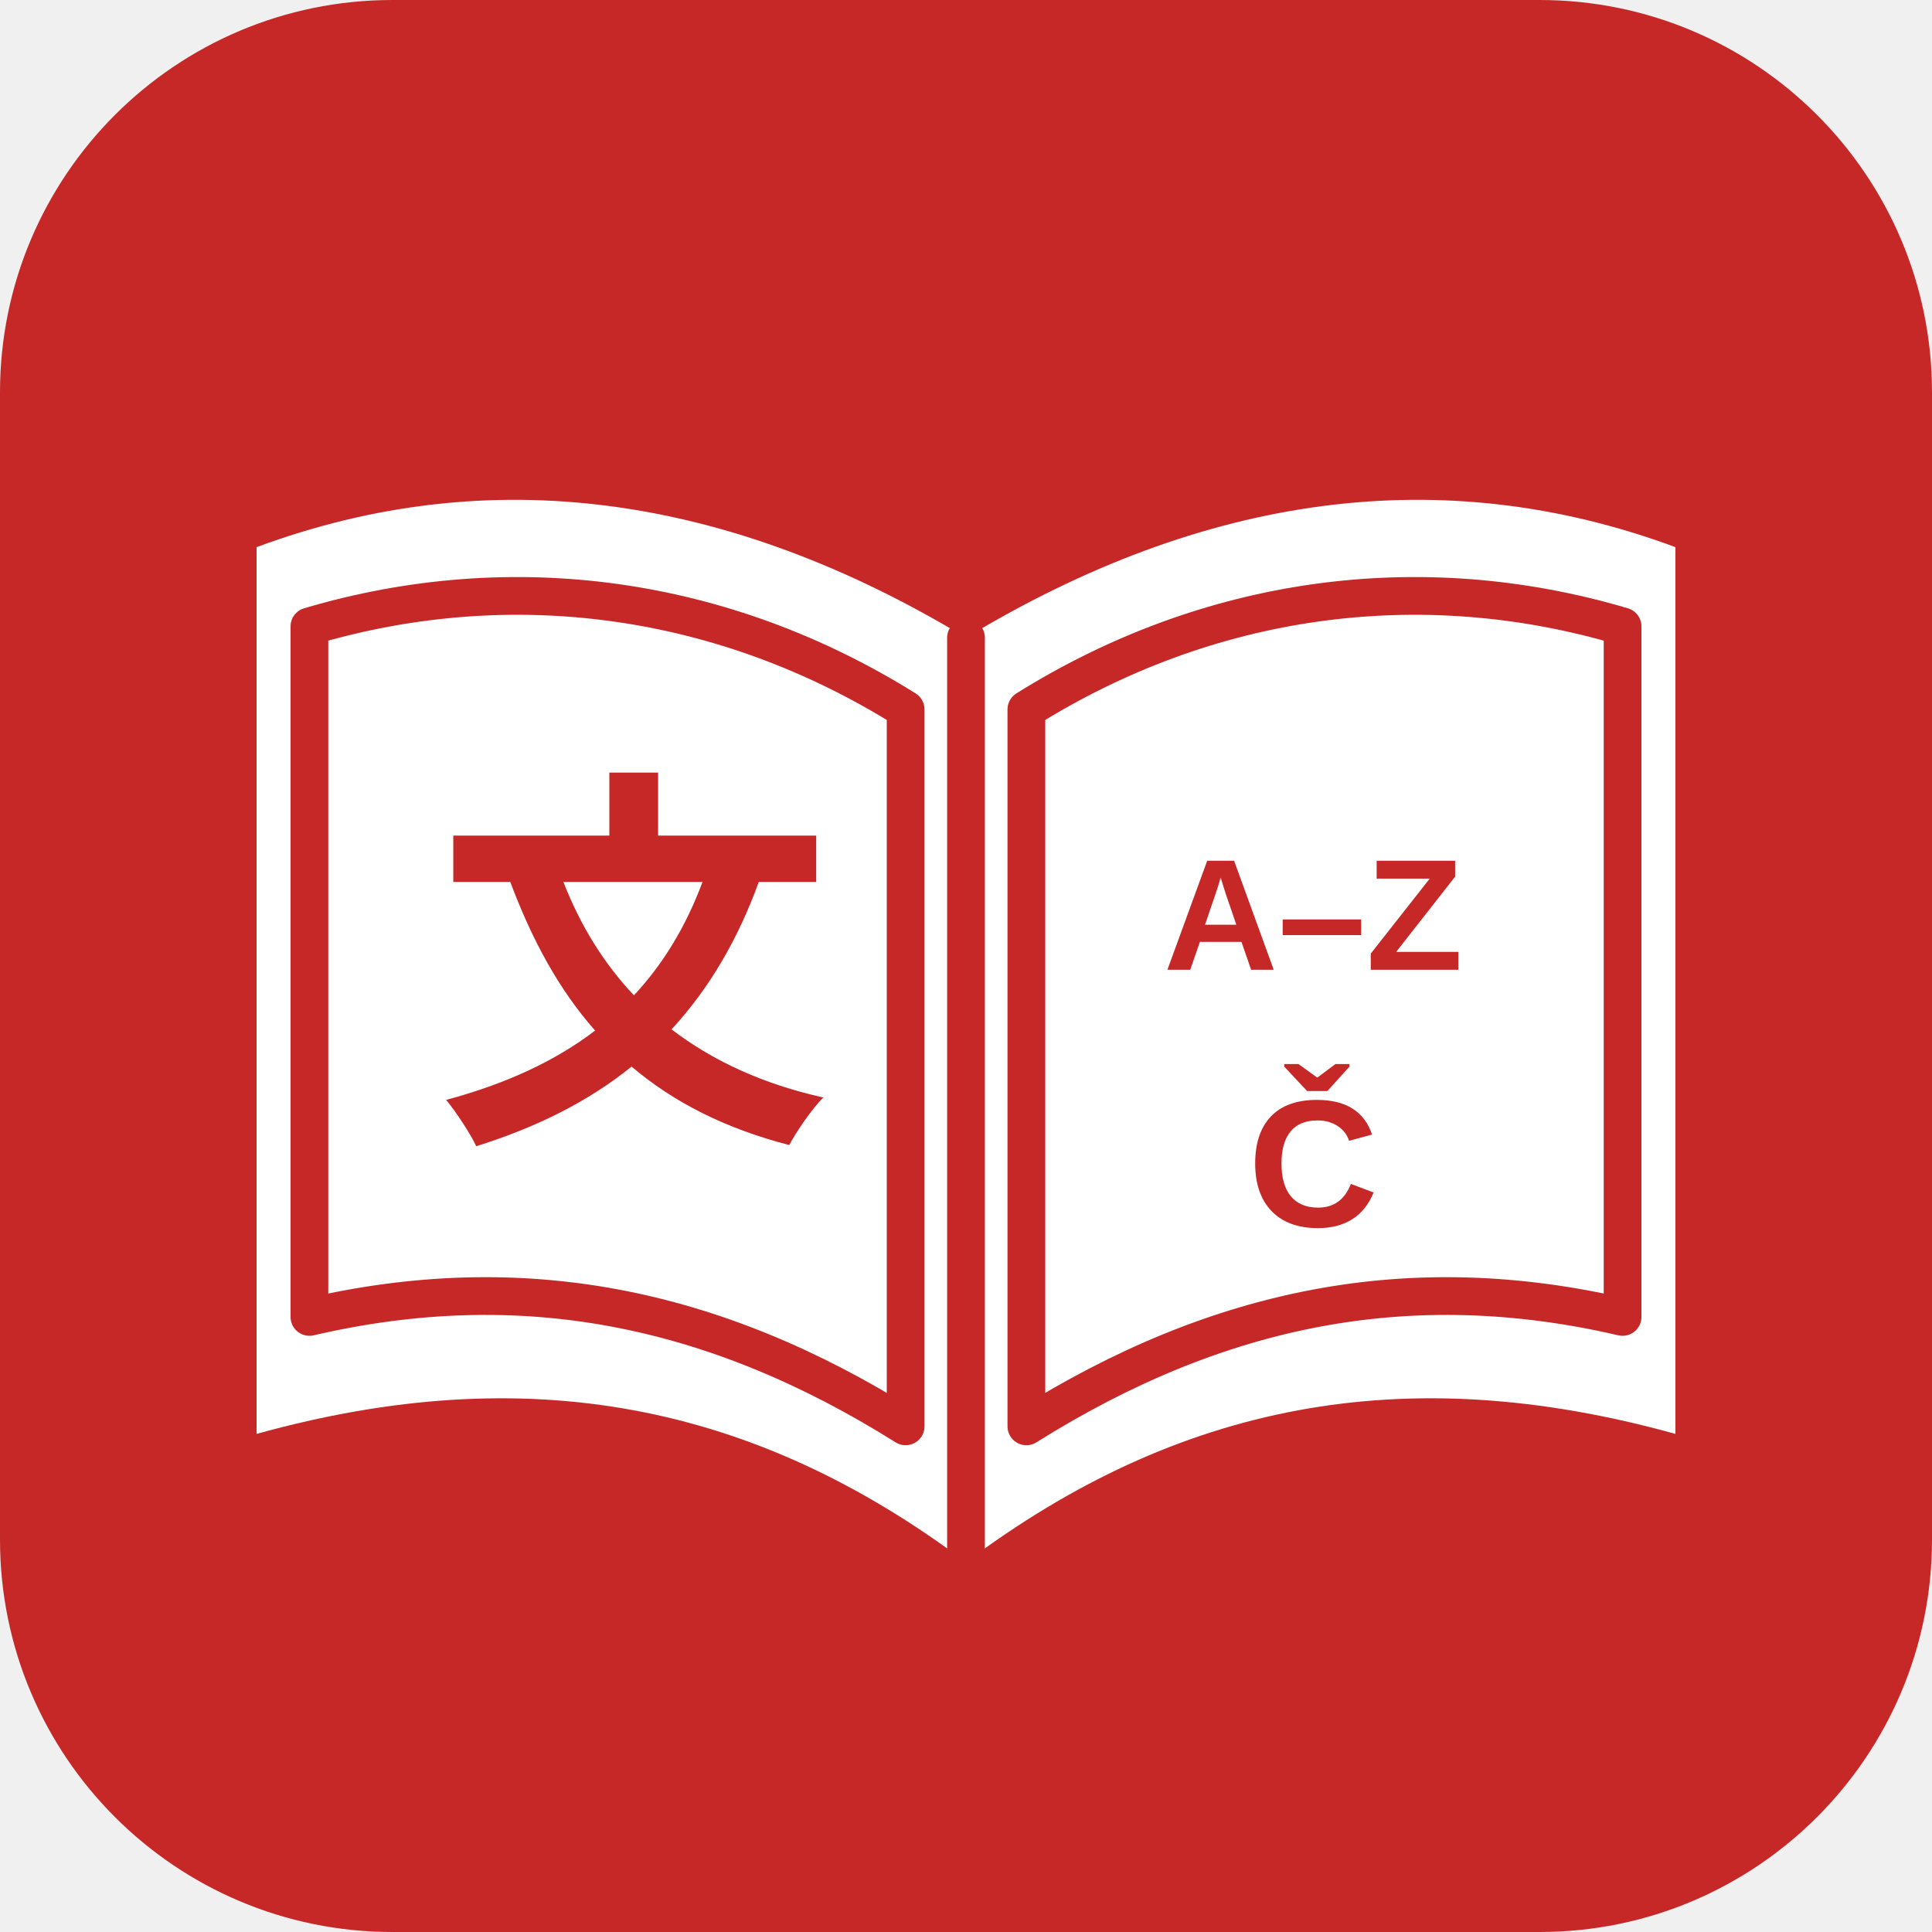
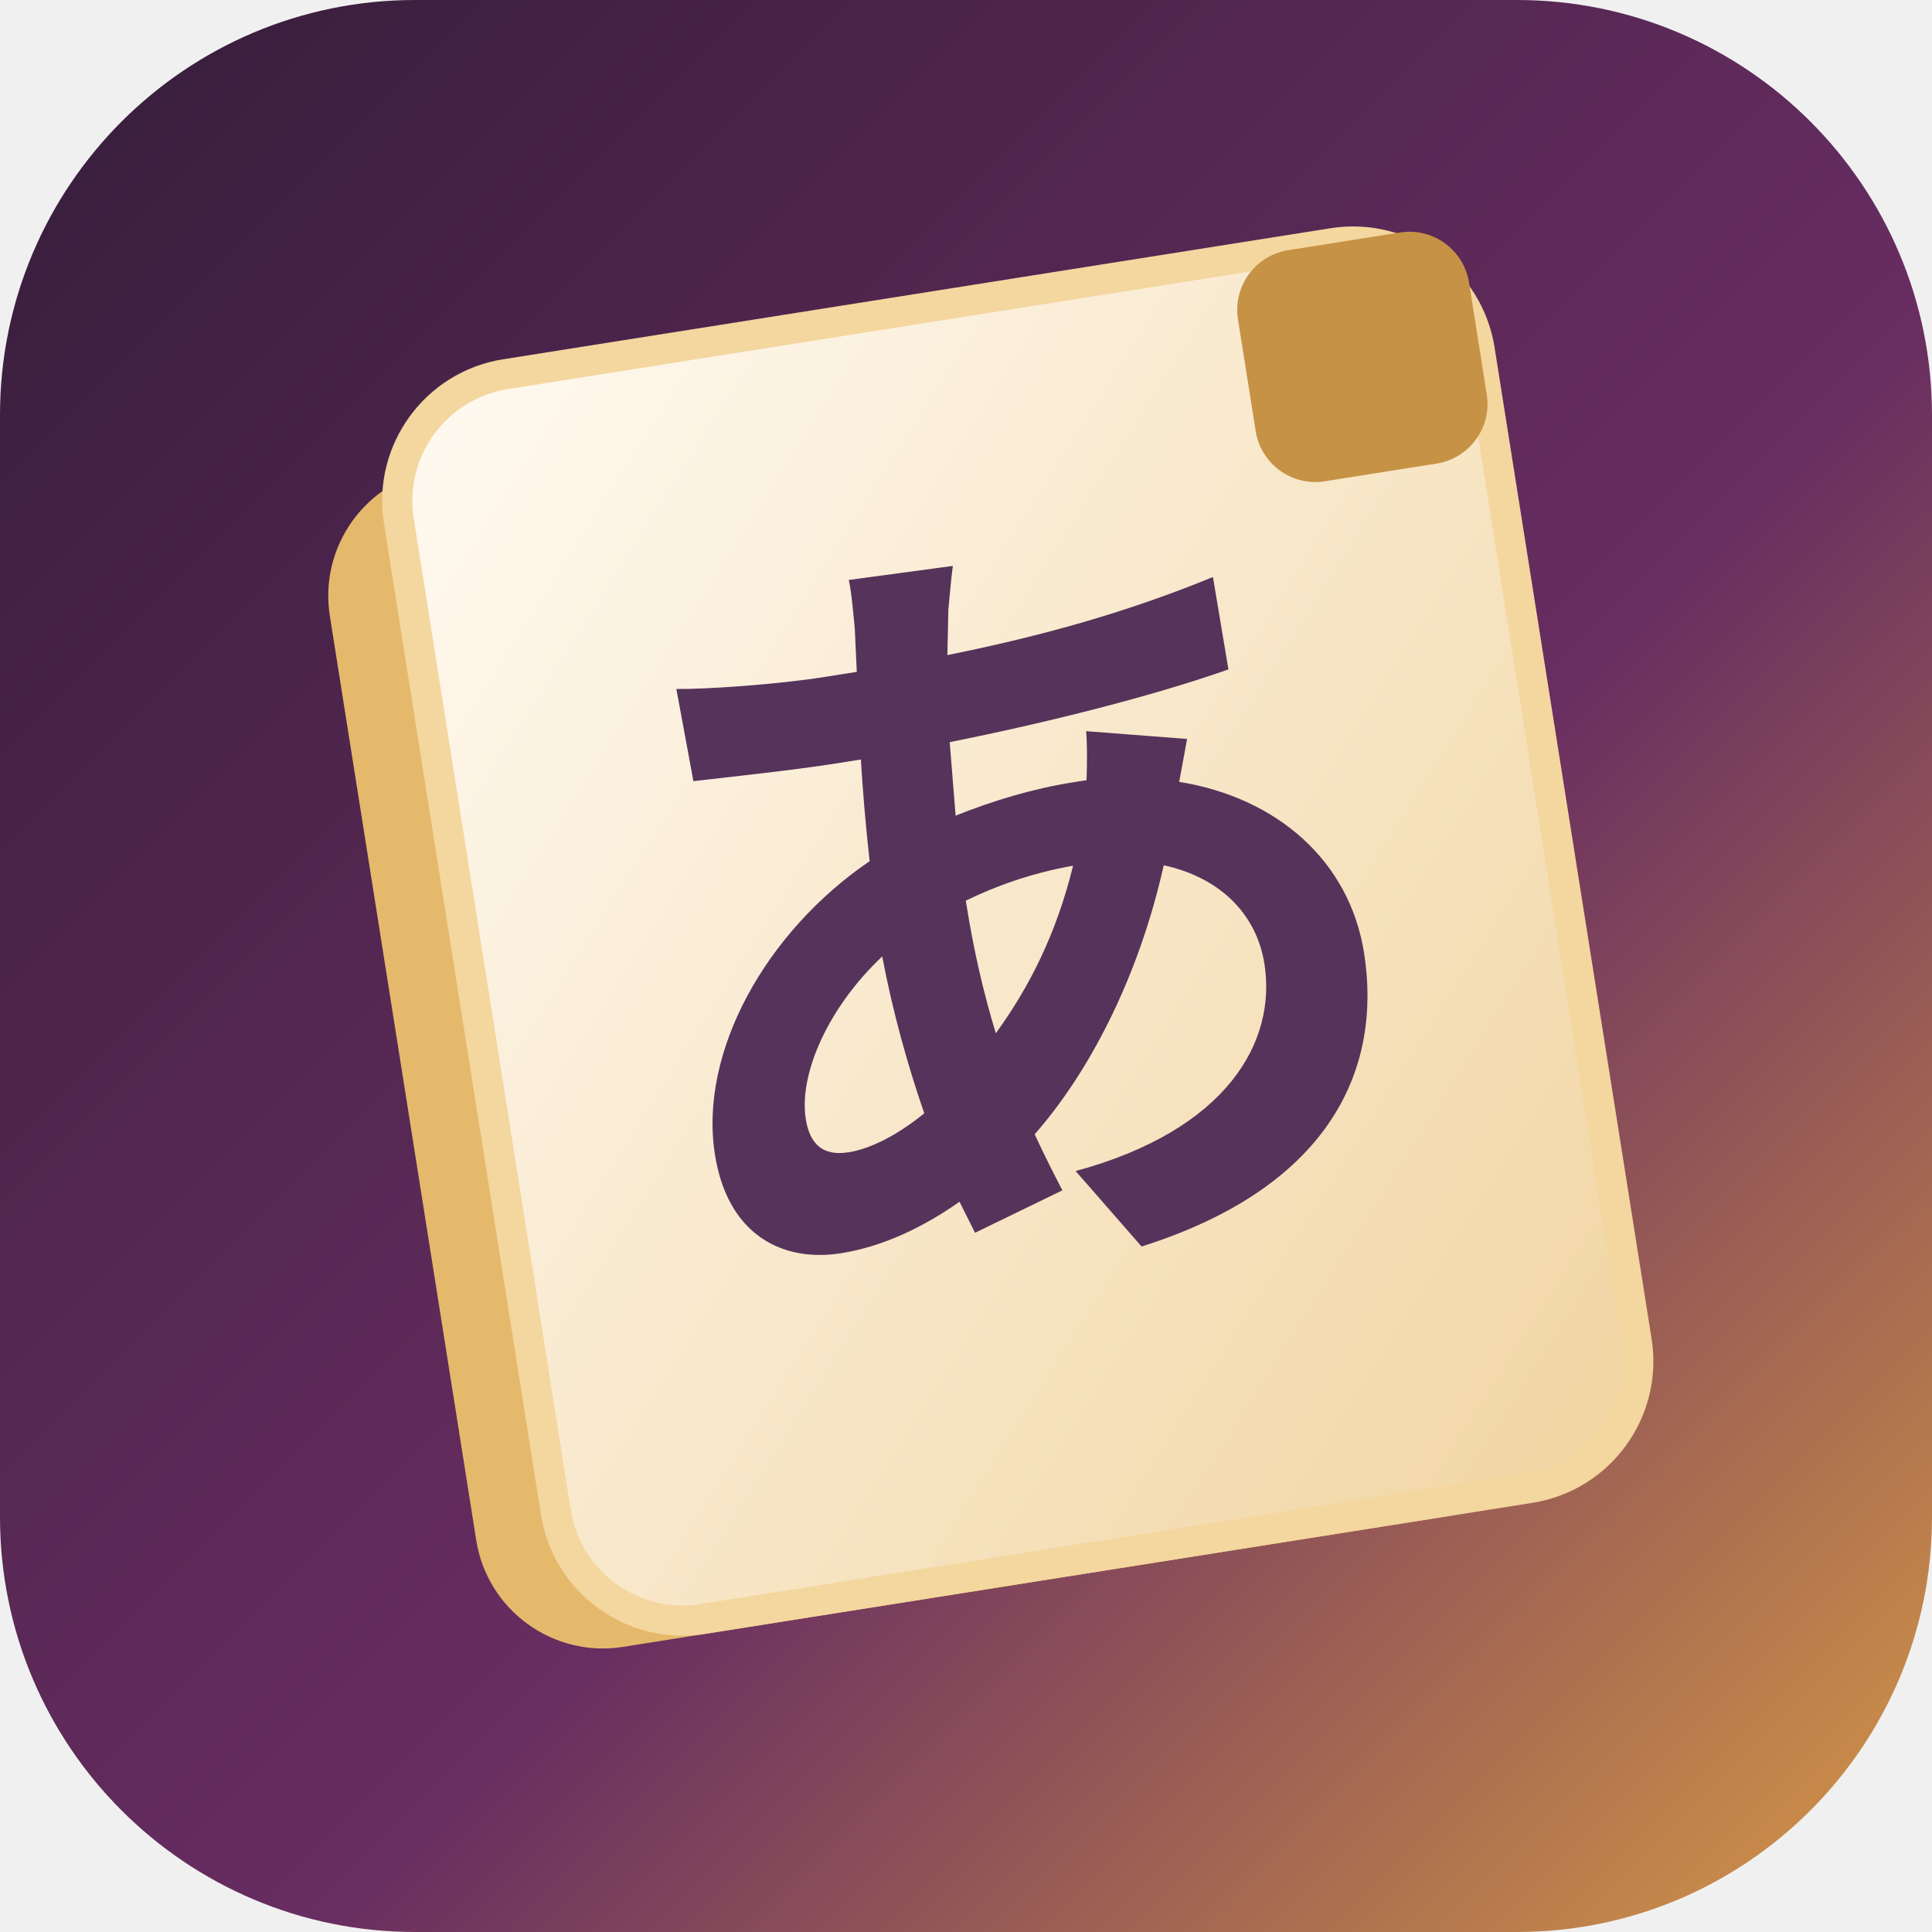
<svg xmlns="http://www.w3.org/2000/svg" viewBox="0 0 512 512">
-   <rect width="512" height="512" rx="104" fill="#c62828" />
-   <path d="M68 145c62-23 125-14 188 24 63-38 126-47 188-24v235c-72-20-132-8-188 34-56-42-116-54-188-34V145Z" fill="#fff" />
-   <path d="M256 169v245M82 166c54-16 110-8 158 22v190c-51-32-102-42-158-29V166Zm348 0c-54-16-110-8-158 22v190c51-32 102-42 158-29V166Z" fill="none" stroke="#c62828" stroke-linecap="round" stroke-linejoin="round" stroke-width="10" />
-   <text x="168" y="294" fill="#c62828" font-family="Noto Sans JP,Hiragino Kaku Gothic ProN,Yu Gothic,sans-serif" font-size="105" font-weight="700" text-anchor="middle">文</text>
-   <text x="348" y="257" fill="#c62828" font-family="Arial,sans-serif" font-size="42" font-weight="700" text-anchor="middle">A–Z</text>
-   <text x="348" y="325" fill="#c62828" font-family="Arial,sans-serif" font-size="48" font-weight="700" text-anchor="middle">Č</text>
+   <defs>
+     <linearGradient id="bg" x1="0" y1="0" x2="1" y2="1">
+       <stop stop-color="#351d3a" />
+       <stop offset=".58" stop-color="#682d61" />
+       <stop offset="1" stop-color="#d99b45" />
+     </linearGradient>
+     <linearGradient id="paper" x1="0" y1="0" x2="1" y2="1">
+       <stop stop-color="#fffaf2" />
+       <stop offset="1" stop-color="#f1d5a2" />
+     </linearGradient>
+   </defs>
+   <rect width="512" height="512" rx="110" fill="url(#bg)" />
+   <g transform="rotate(-9 256 256)">
+     <rect x="104" y="104" width="290" height="316" rx="34" fill="#e5b96b" />
+     <rect x="126" y="82" width="290" height="334" rx="34" fill="url(#paper)" stroke="#f4d69f" stroke-width="8" />
+     <rect x="354" y="82" width="62" height="62" rx="16" fill="#c69245" />
+     <text x="270" y="323" fill="#56335b" font-family="Noto Sans JP,Hiragino Kaku Gothic ProN,Yu Gothic,sans-serif" font-size="214" font-weight="700" text-anchor="middle">あ</text>
+   </g>
</svg>
